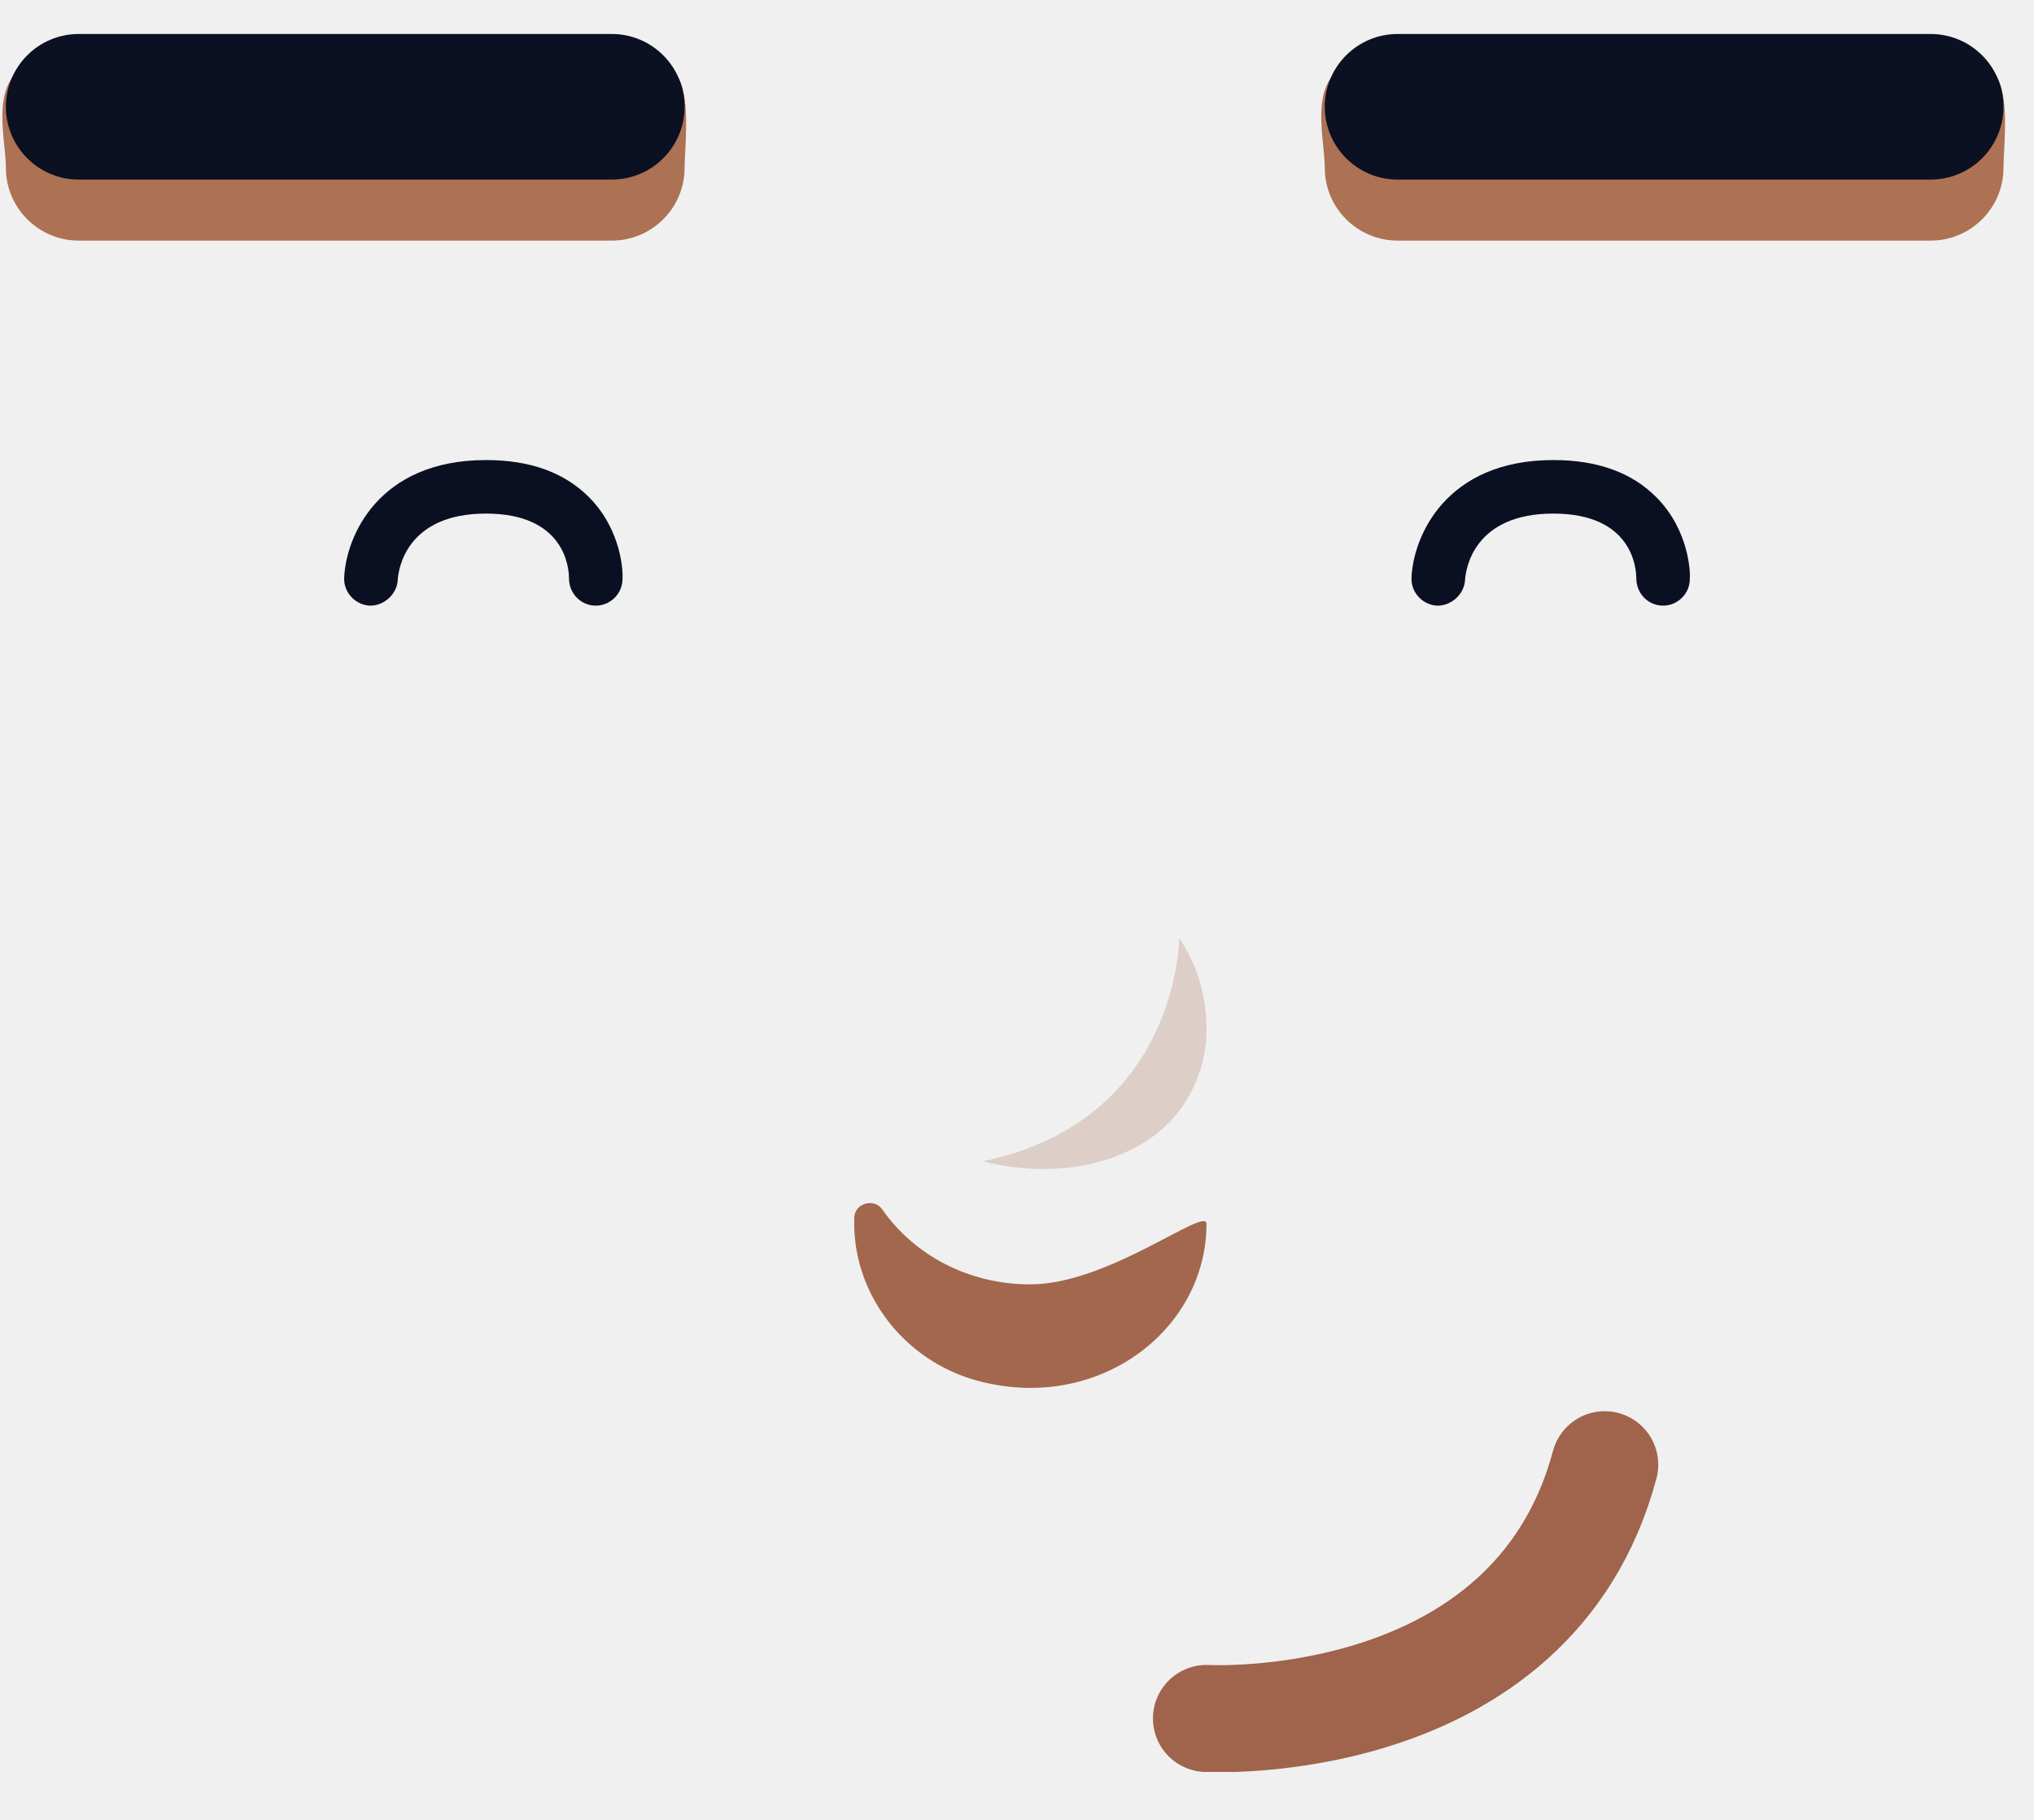
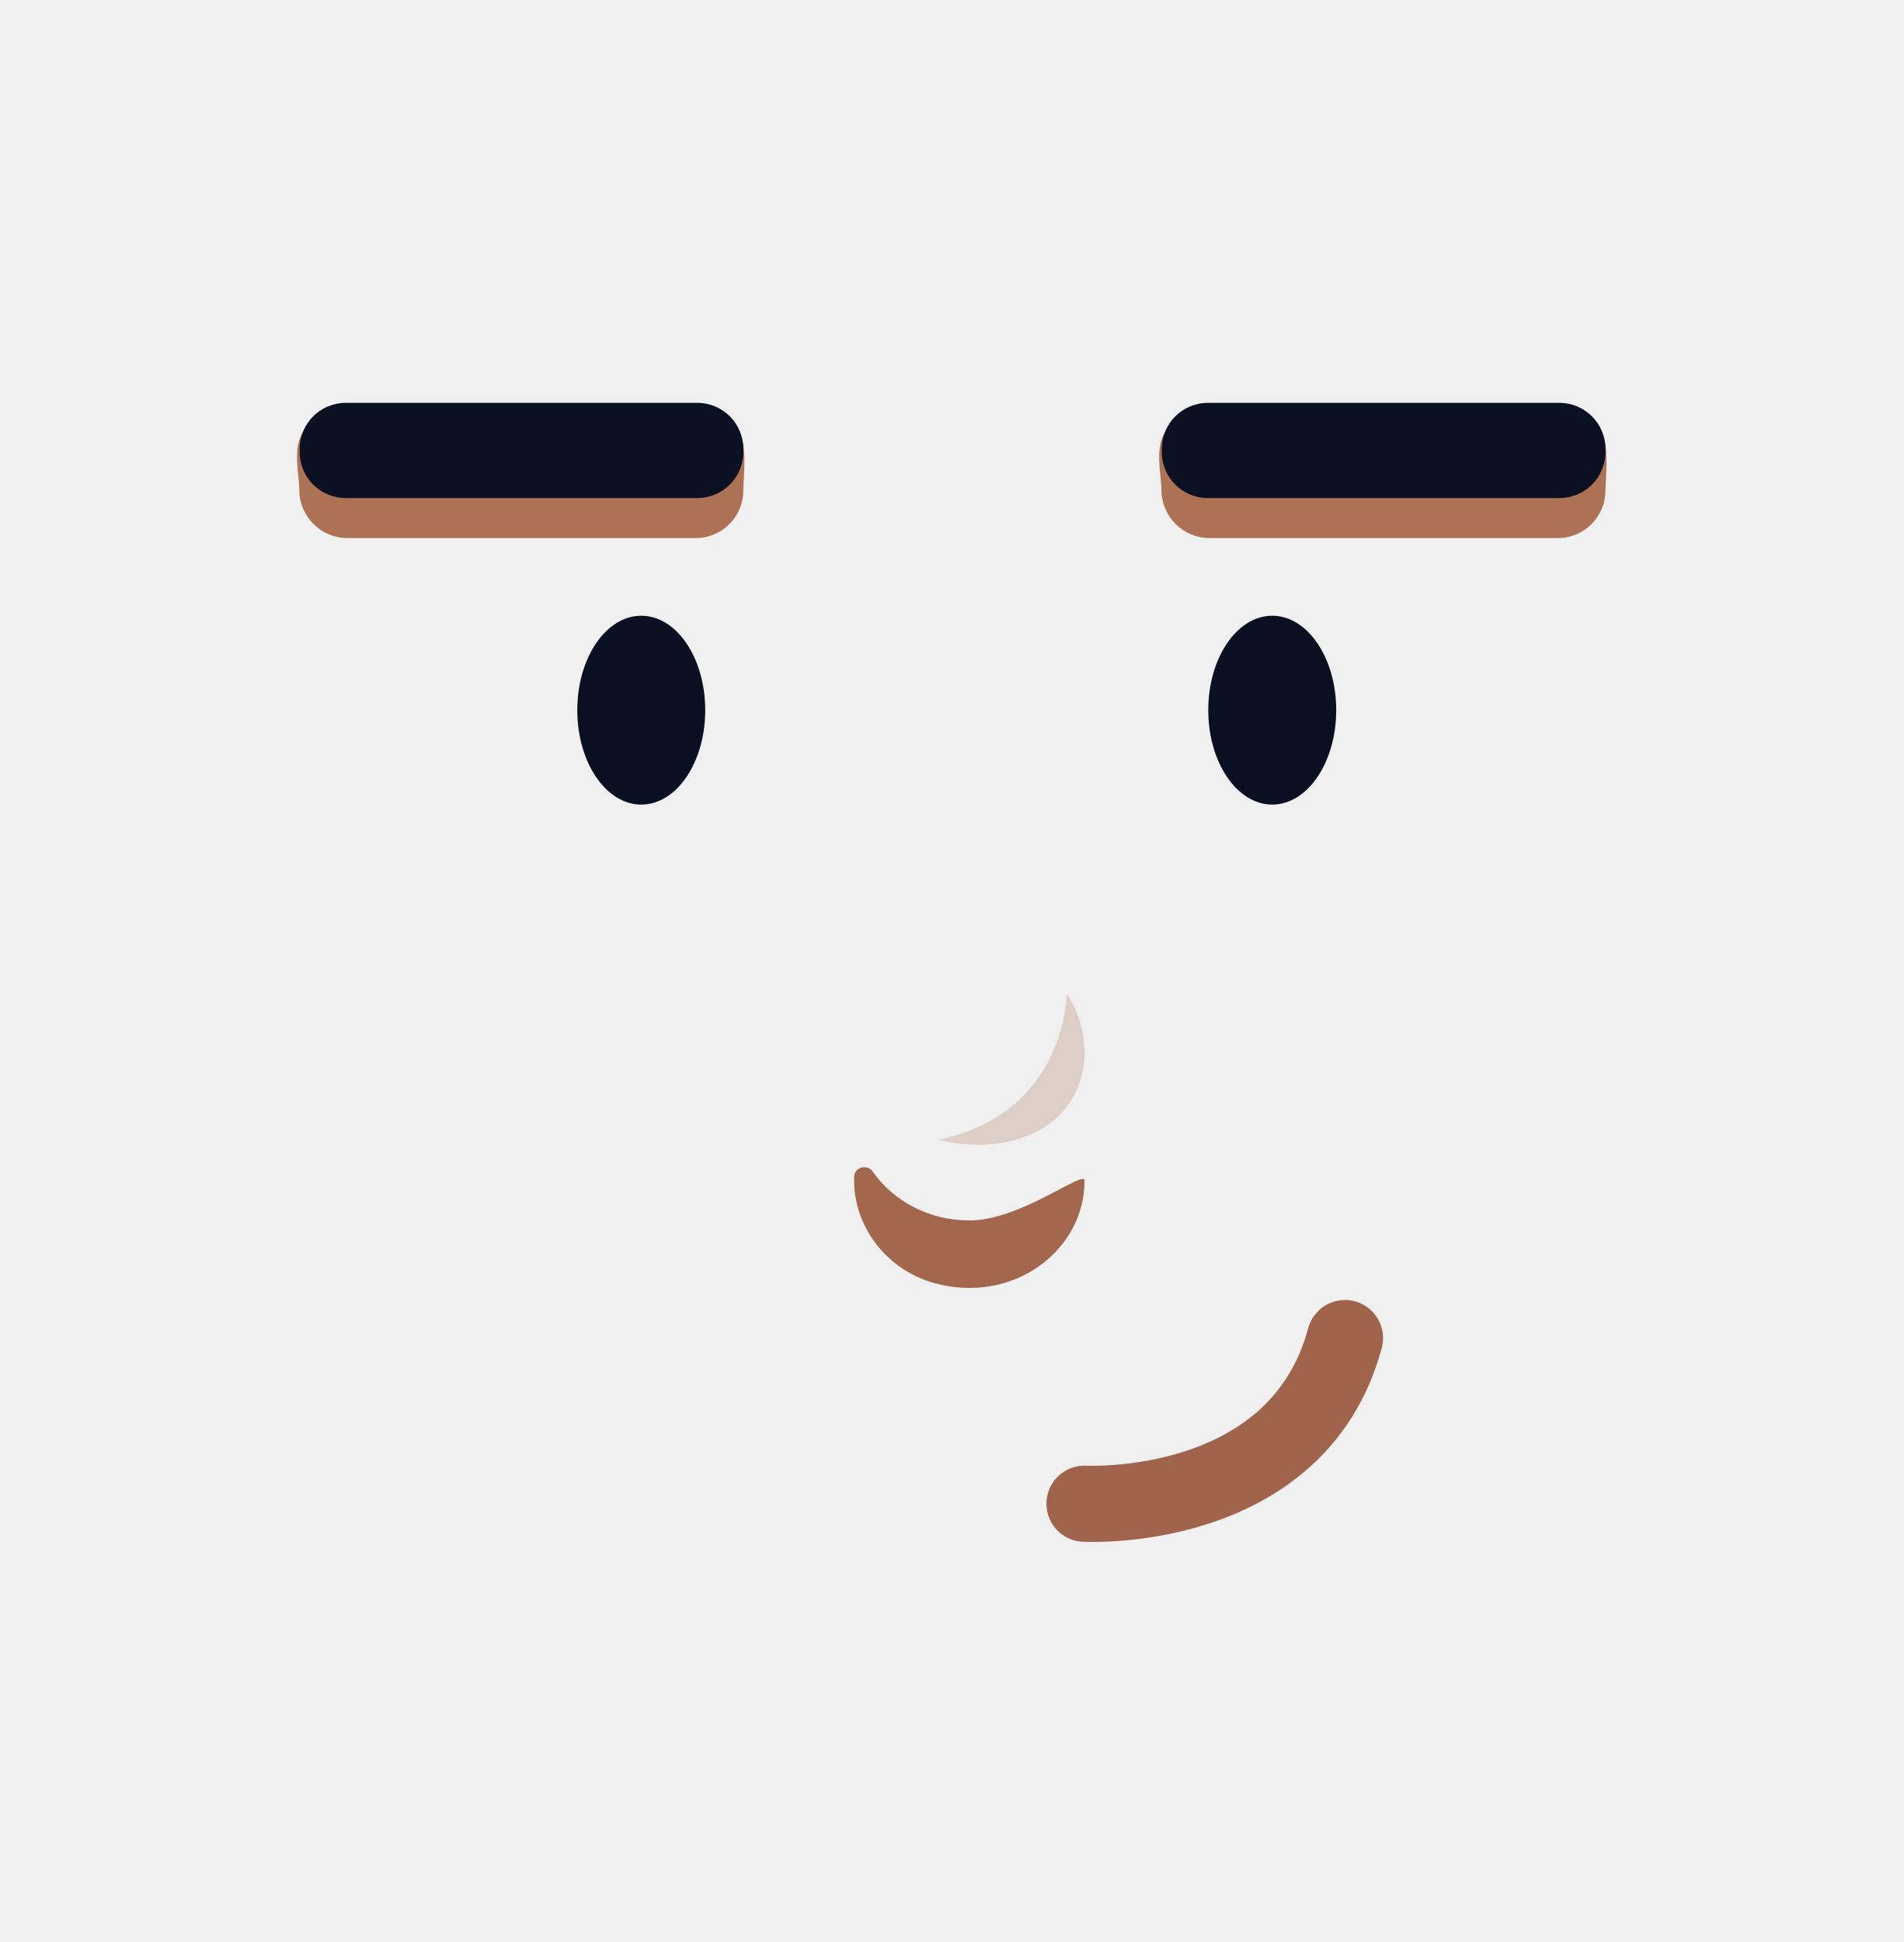
- <svg xmlns="http://www.w3.org/2000/svg" width="38" height="34" viewBox="0 0 38 34" fill="none">
-   <g clip-path="url(#clip0_225_3841)">
-     <path d="M31.07 11.315C30.79 11.315 30.57 11.085 30.57 10.805C30.57 10.605 30.49 9.595 29.02 9.595C27.53 9.595 27.38 10.635 27.37 10.845C27.35 11.115 27.1 11.325 26.84 11.315C26.57 11.295 26.36 11.065 26.37 10.795C26.4 10.035 27 8.595 29.02 8.595C29.84 8.595 30.48 8.825 30.94 9.285C31.57 9.915 31.58 10.725 31.57 10.815C31.57 11.095 31.34 11.315 31.07 11.315Z" fill="#0A1021" />
-     <path d="M11.13 11.315C10.85 11.315 10.63 11.085 10.63 10.805C10.63 10.605 10.55 9.595 9.08 9.595C7.59 9.595 7.44 10.635 7.43 10.845C7.41 11.115 7.16 11.325 6.9 11.315C6.63 11.295 6.42 11.065 6.43 10.795C6.46 10.035 7.06 8.595 9.08 8.595C9.9 8.595 10.54 8.825 11 9.285C11.63 9.915 11.64 10.725 11.63 10.815C11.63 11.095 11.4 11.315 11.13 11.315Z" fill="#0A1021" />
-     <path d="M22.54 32.105C22.54 32.105 28.62 32.445 29.98 27.365" stroke="#9F644B" stroke-width="2" stroke-miterlimit="10" stroke-linecap="round" />
-     <path d="M1.47 4.495H11.43C12.18 4.495 12.79 3.885 12.79 3.135C12.79 2.785 12.9 1.895 12.69 1.485C12.44 1.015 11.83 1.035 11.43 1.035H1.47C1.16 1.035 0.45 1.125 0.23 1.445C-0.1 1.905 0.11 2.685 0.11 3.135C0.11 3.885 0.72 4.495 1.47 4.495Z" fill="#AD7153" />
-     <path d="M1.47 3.355H11.43C12.18 3.355 12.79 2.745 12.79 1.995C12.79 1.245 12.18 0.635 11.43 0.635H1.47C0.72 0.635 0.11 1.245 0.11 1.995C0.11 2.745 0.72 3.355 1.47 3.355Z" fill="#0B1022" />
-     <path d="M26.11 4.495H36.07C36.82 4.495 37.43 3.885 37.43 3.135C37.43 2.785 37.54 1.895 37.33 1.485C37.08 1.015 36.47 1.035 36.07 1.035H26.11C25.8 1.035 25.09 1.125 24.87 1.445C24.54 1.905 24.75 2.685 24.75 3.135C24.75 3.885 25.36 4.495 26.11 4.495Z" fill="#AD7153" />
-     <path d="M26.11 3.355H36.07C36.82 3.355 37.43 2.745 37.43 1.995C37.43 1.245 36.82 0.635 36.07 0.635H26.11C25.36 0.635 24.75 1.245 24.75 1.995C24.75 2.745 25.36 3.355 26.11 3.355Z" fill="#0B1022" />
-     <path d="M22.54 22.865C22.54 24.855 20.51 26.405 18.26 25.795C16.86 25.415 15.92 24.135 15.96 22.775C15.96 22.765 15.96 22.755 15.96 22.745C15.97 22.475 16.34 22.375 16.49 22.605C17.08 23.445 18.09 23.995 19.24 23.995C20.7 24.005 22.54 22.525 22.54 22.865Z" fill="#A2674D" />
-     <path opacity="0.25" d="M22.03 17.525C22.03 17.525 22.03 20.925 18.37 21.695C18.37 21.695 19.96 22.185 21.34 21.365C22.13 20.895 22.57 20.045 22.54 19.125C22.52 18.625 22.39 18.055 22.03 17.525Z" fill="#A2674D" />
+ <svg xmlns="http://www.w3.org/2000/svg" width="50" height="51" viewBox="0 0 50 51" fill="none">
+   <g clip-path="url(#clip0_329_467)">
+     <path d="M28.48 39.49C28.48 39.49 34.07 39.8 35.32 35.14" stroke="#9F644B" stroke-width="2" stroke-miterlimit="10" stroke-linecap="round" />
+     <path d="M9.12 14.13H18.27C18.96 14.13 19.52 13.57 19.52 12.88C19.52 12.56 19.63 11.74 19.42 11.36C19.19 10.93 18.63 10.95 18.26 10.95H9.11C8.83 10.95 8.18 11.04 7.97 11.33C7.67 11.75 7.86 12.47 7.86 12.88C7.87 13.57 8.43 14.13 9.12 14.13Z" fill="#AD7153" />
+     <path d="M9.08 13.08H18.31C18.98 13.08 19.52 12.54 19.52 11.87V11.79C19.52 11.12 18.98 10.58 18.31 10.58H9.08C8.41 10.58 7.87 11.12 7.87 11.79V11.87C7.87 12.54 8.41 13.08 9.08 13.08Z" fill="#0B1022" />
+     <path d="M31.76 14.13H40.91C41.6 14.13 42.16 13.57 42.16 12.88C42.16 12.56 42.27 11.74 42.06 11.36C41.83 10.93 41.27 10.95 40.9 10.95H31.75C31.47 10.95 30.82 11.04 30.61 11.33C30.31 11.75 30.5 12.47 30.5 12.88C30.51 13.57 31.07 14.13 31.76 14.13Z" fill="#AD7153" />
+     <path d="M31.72 13.08H40.95C41.62 13.08 42.16 12.54 42.16 11.87V11.79C42.16 11.12 41.62 10.58 40.95 10.58H31.72C31.05 10.58 30.51 11.12 30.51 11.79V11.87C30.51 12.54 31.05 13.08 31.72 13.08Z" fill="#0B1022" />
+     <path d="M28.48 31.01C28.48 32.84 26.61 34.26 24.55 33.7C23.26 33.35 22.4 32.18 22.43 30.93C22.43 30.92 22.43 30.91 22.43 30.9C22.44 30.65 22.78 30.56 22.92 30.77C23.46 31.54 24.39 32.05 25.45 32.05C26.8 32.06 28.48 30.7 28.48 31.01Z" fill="#A2674D" />
+     <path opacity="0.25" d="M28.01 26.1C28.01 26.1 28.01 29.23 24.65 29.93C24.65 29.93 26.11 30.38 27.38 29.63C28.1 29.2 28.51 28.41 28.48 27.57C28.46 27.12 28.35 26.59 28.01 26.1Z" fill="#A2674D" />
+     <path d="M16.84 21.13C17.768 21.13 18.52 20.02 18.52 18.65C18.52 17.28 17.768 16.17 16.84 16.17C15.912 16.17 15.16 17.28 15.16 18.65C15.16 20.02 15.912 21.13 16.84 21.13Z" fill="#0A1021" />
+     <path d="M33.41 21.13C34.338 21.13 35.09 20.02 35.09 18.65C35.09 17.28 34.338 16.17 33.41 16.17C32.482 16.17 31.73 17.28 31.73 18.65C31.73 20.02 32.482 21.13 33.41 21.13Z" fill="#0A1021" />
  </g>
  <defs>
-     <clipPath id="clip0_225_3841">
-       <rect width="37.42" height="32.47" fill="white" transform="translate(0.0400391 0.634918)" />
+     <clipPath id="clip0_329_467">
+       <rect width="50" height="50" fill="white" transform="translate(0 0.0400391)" />
    </clipPath>
  </defs>
</svg>
